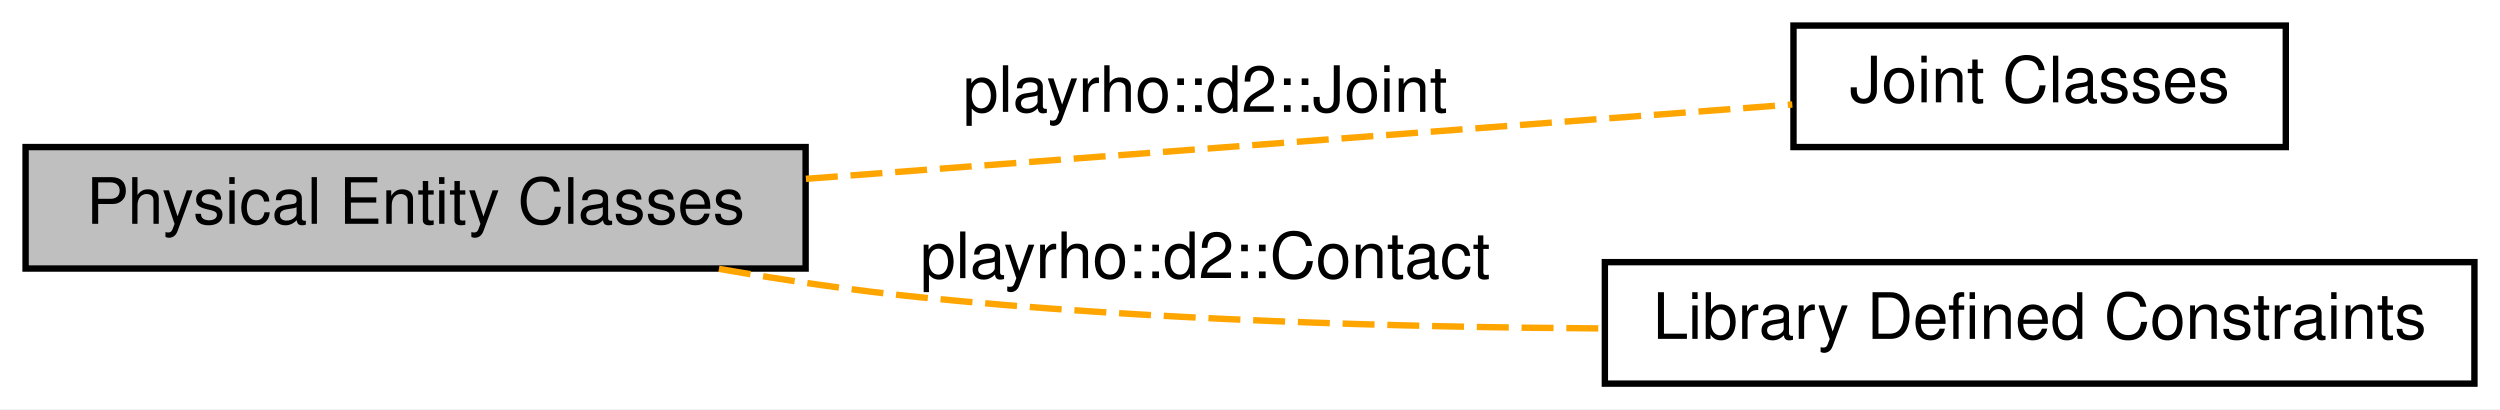
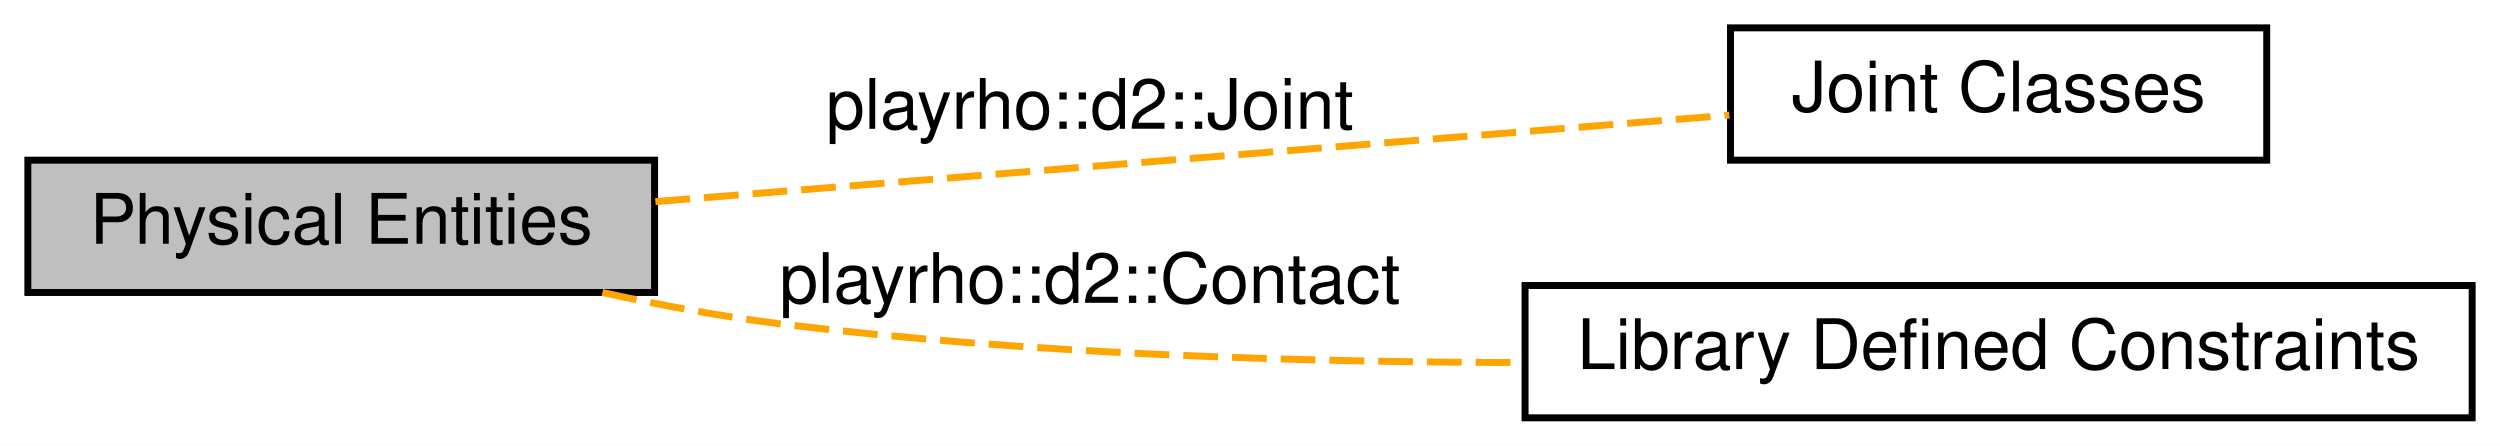
- <svg xmlns="http://www.w3.org/2000/svg" xmlns:xlink="http://www.w3.org/1999/xlink" width="391pt" height="64pt" viewBox="0.00 0.00 391.00 64.00">
+ <svg xmlns="http://www.w3.org/2000/svg" xmlns:xlink="http://www.w3.org/1999/xlink" width="359pt" height="64pt" viewBox="0.00 0.00 359.00 64.00">
  <g id="graph0" class="graph" transform="scale(1 1) rotate(0) translate(4 60)">
-     <polygon fill="white" stroke="transparent" points="-4,4 -4,-60 387,-60 387,4 -4,4" />
+     <polygon fill="white" stroke="transparent" points="-4,4 -4,-60 355,-60 355,4 -4,4" />
    <g id="node1" class="node">
      <g id="a_node1">
-         <a xlink:title="Classes representing physical entities typically created/destroyed via factory methods.">
-           <polygon fill="#bfbfbf" stroke="black" points="122,-37 0,-37 0,-18 122,-18 122,-37" />
-           <text text-anchor="middle" x="61" y="-25" font-family="Helvetica,sans-Serif" font-size="10.00">Physical Entity Classes</text>
+         <a xlink:title="Concepts and types associated with physical entities within a world.">
+           <polygon fill="#bfbfbf" stroke="black" points="90,-37 0,-37 0,-18 90,-18 90,-37" />
+           <text text-anchor="middle" x="45" y="-25" font-family="Helvetica,sans-Serif" font-size="10.00">Physical Entities</text>
        </a>
      </g>
    </g>
    <g id="node2" class="node">
      <g id="a_node2">
        <a xlink:href="group__JointsGroup.html" target="_top" xlink:title="The user creatable classes that specify constraints on one or more body instances.">
-           <polygon fill="white" stroke="black" points="353.5,-56 276.5,-56 276.5,-37 353.5,-37 353.5,-56" />
-           <text text-anchor="middle" x="315" y="-44" font-family="Helvetica,sans-Serif" font-size="10.00">Joint Classes</text>
+           <polygon fill="white" stroke="black" points="321.5,-56 244.5,-56 244.5,-37 321.5,-37 321.5,-56" />
+           <text text-anchor="middle" x="283" y="-44" font-family="Helvetica,sans-Serif" font-size="10.00">Joint Classes</text>
        </a>
      </g>
    </g>
    <g id="edge2" class="edge">
-       <path fill="none" stroke="orange" stroke-dasharray="5,2" d="M122.04,-32.03C169.94,-35.64 235.54,-40.58 276.32,-43.66" />
-       <text text-anchor="middle" x="184.5" y="-42.5" font-family="Helvetica,sans-Serif" font-size="10.00">playrho::d2::Joint</text>
+       <path fill="none" stroke="orange" stroke-dasharray="5,2" d="M90.11,-31.05C134.54,-34.63 202.35,-40.09 244.33,-43.47" />
+       <text text-anchor="middle" x="152.5" y="-41.5" font-family="Helvetica,sans-Serif" font-size="10.00">playrho::d2::Joint</text>
    </g>
    <g id="node3" class="node">
      <g id="a_node3">
        <a xlink:href="group__ConstraintsGroup.html" target="_top" xlink:title="Constraints defined and used by the PlayRho library.">
-           <polygon fill="white" stroke="black" points="383,-19 247,-19 247,0 383,0 383,-19" />
-           <text text-anchor="middle" x="315" y="-7" font-family="Helvetica,sans-Serif" font-size="10.00">Library Defined Constraints</text>
+           <polygon fill="white" stroke="black" points="351,-19 215,-19 215,0 351,0 351,-19" />
+           <text text-anchor="middle" x="283" y="-7" font-family="Helvetica,sans-Serif" font-size="10.00">Library Defined Constraints</text>
        </a>
      </g>
    </g>
    <g id="edge1" class="edge">
-       <path fill="none" stroke="orange" stroke-dasharray="5,2" d="M108.44,-17.95C118.79,-16.16 129.73,-14.53 140,-13.5 175.18,-9.96 214.54,-8.82 246.92,-8.63" />
-       <text text-anchor="middle" x="184.5" y="-16.5" font-family="Helvetica,sans-Serif" font-size="10.00">playrho::d2::Contact</text>
+       <path fill="none" stroke="orange" stroke-dasharray="5,2" d="M82.51,-17.99C90.83,-16.18 99.68,-14.53 108,-13.5 143.09,-9.18 182.45,-7.97 214.85,-7.94" />
+       <text text-anchor="middle" x="152.5" y="-16.5" font-family="Helvetica,sans-Serif" font-size="10.00">playrho::d2::Contact</text>
    </g>
  </g>
</svg>
